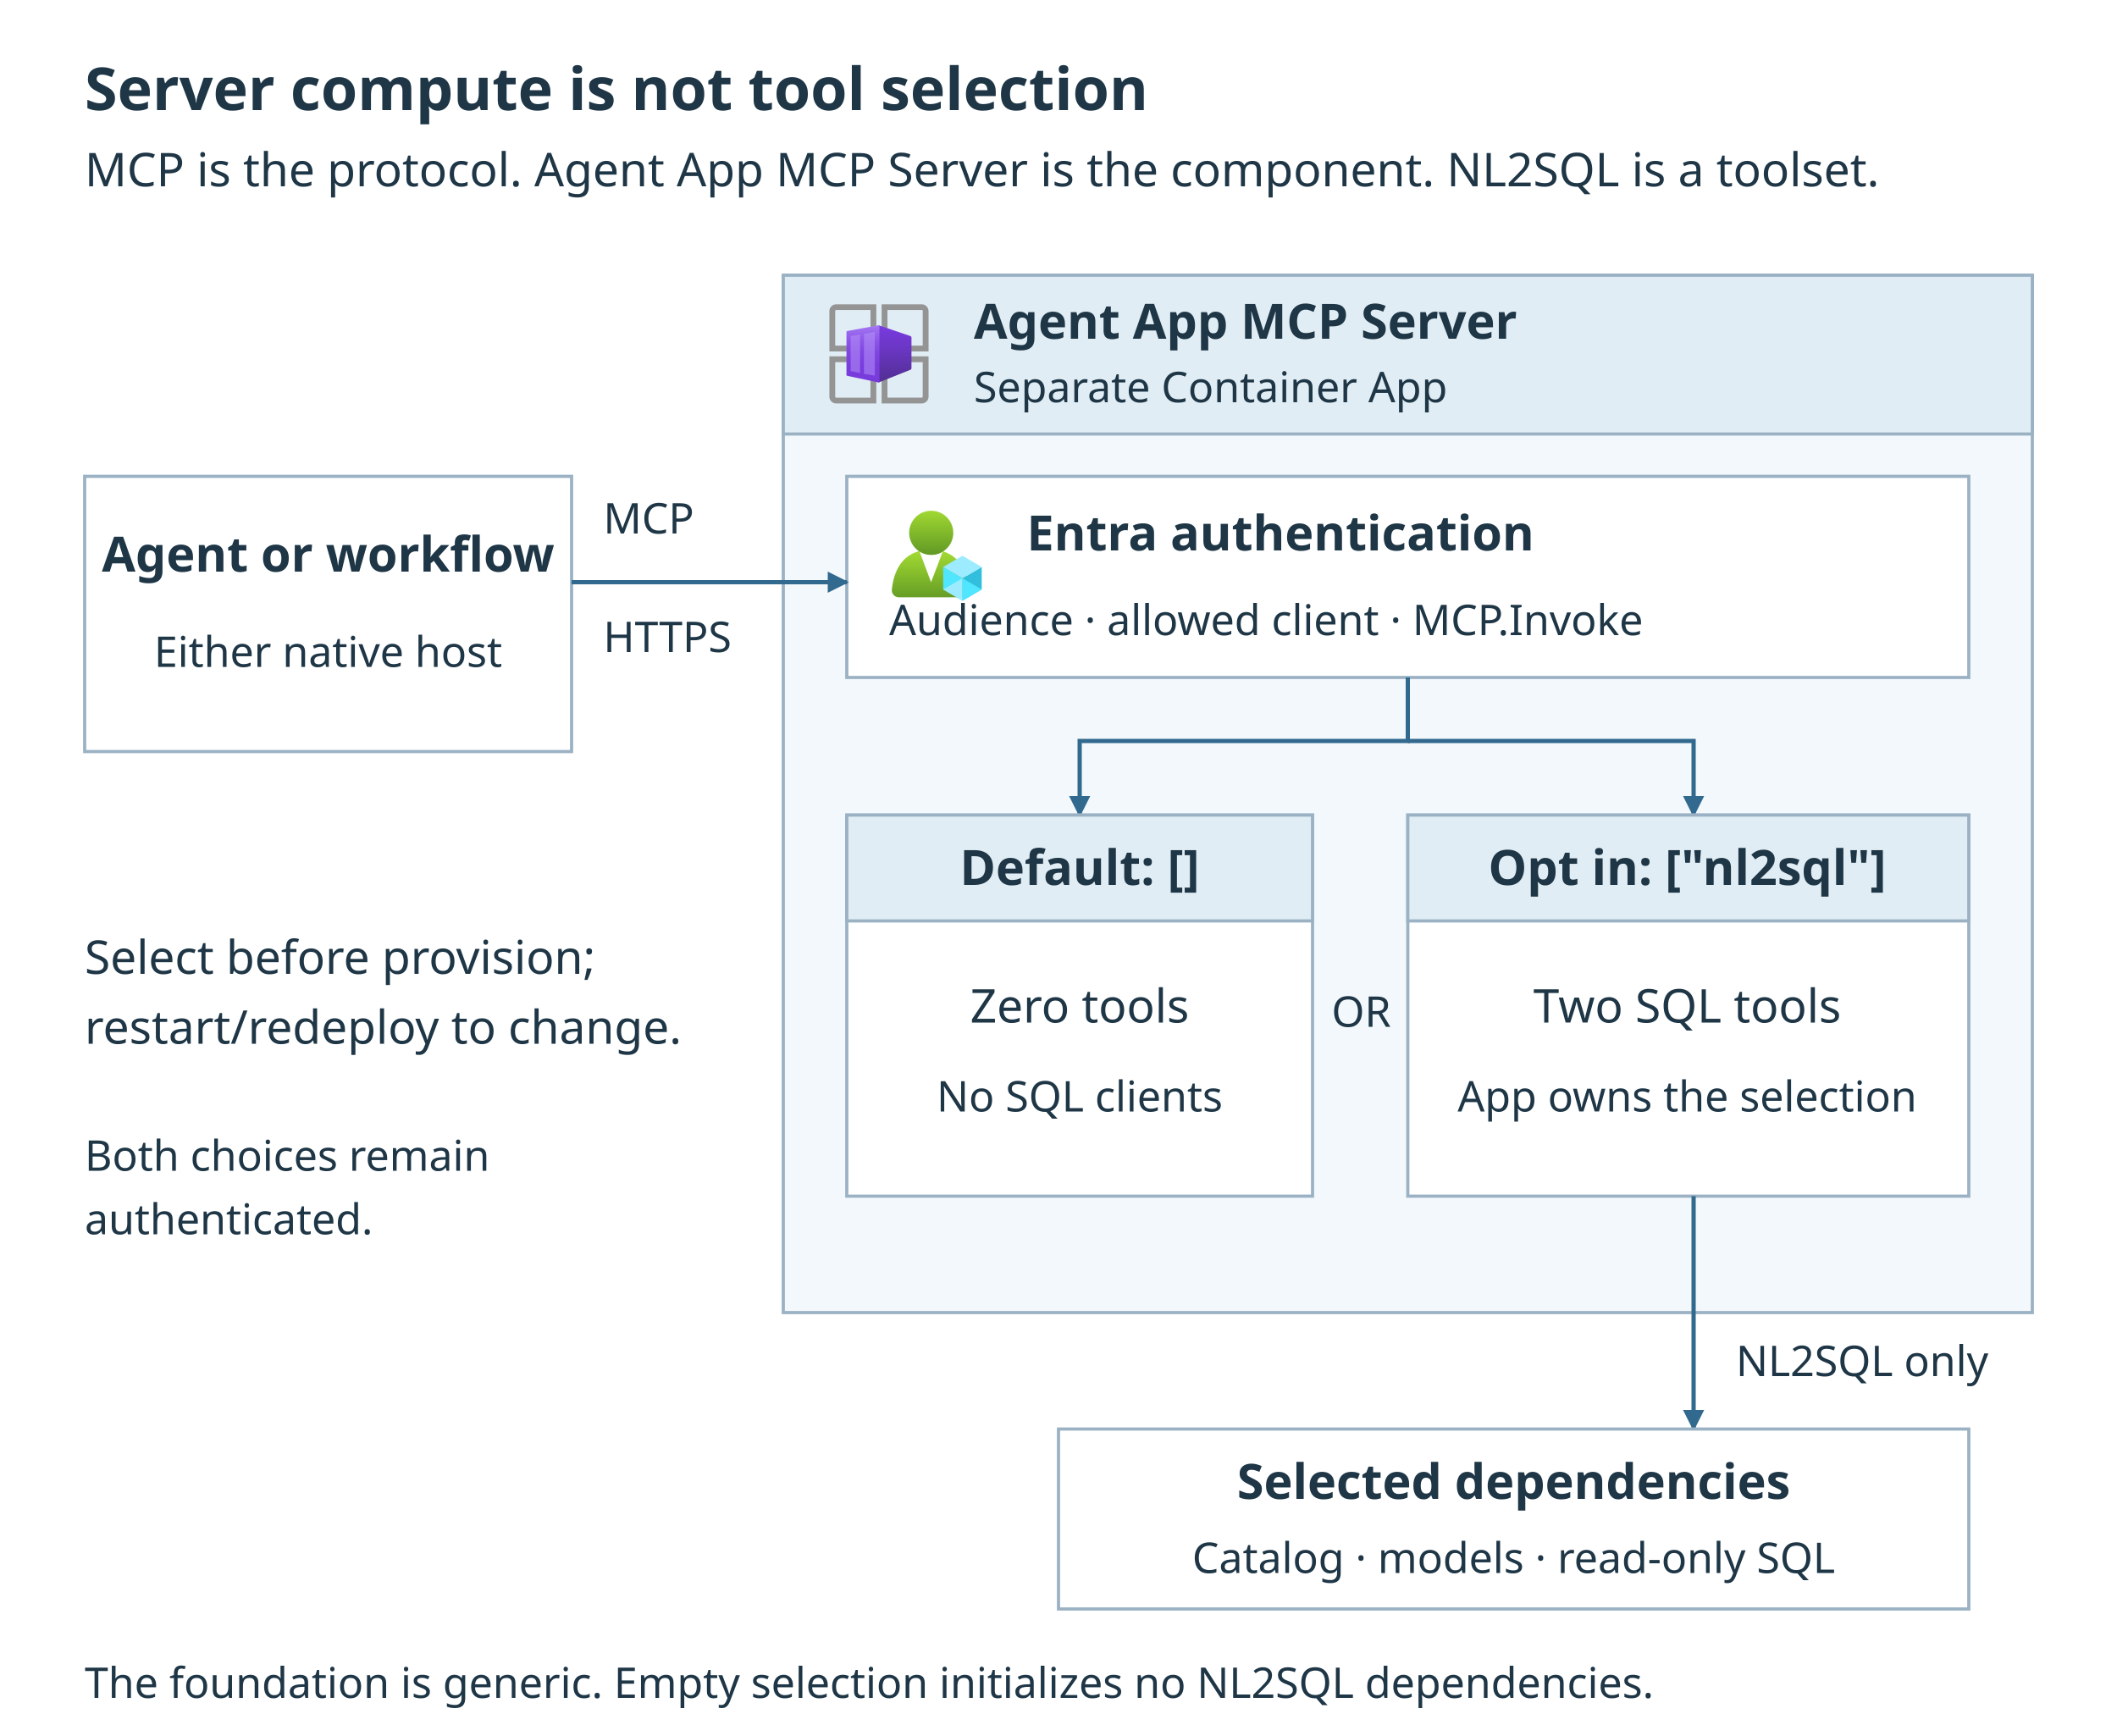
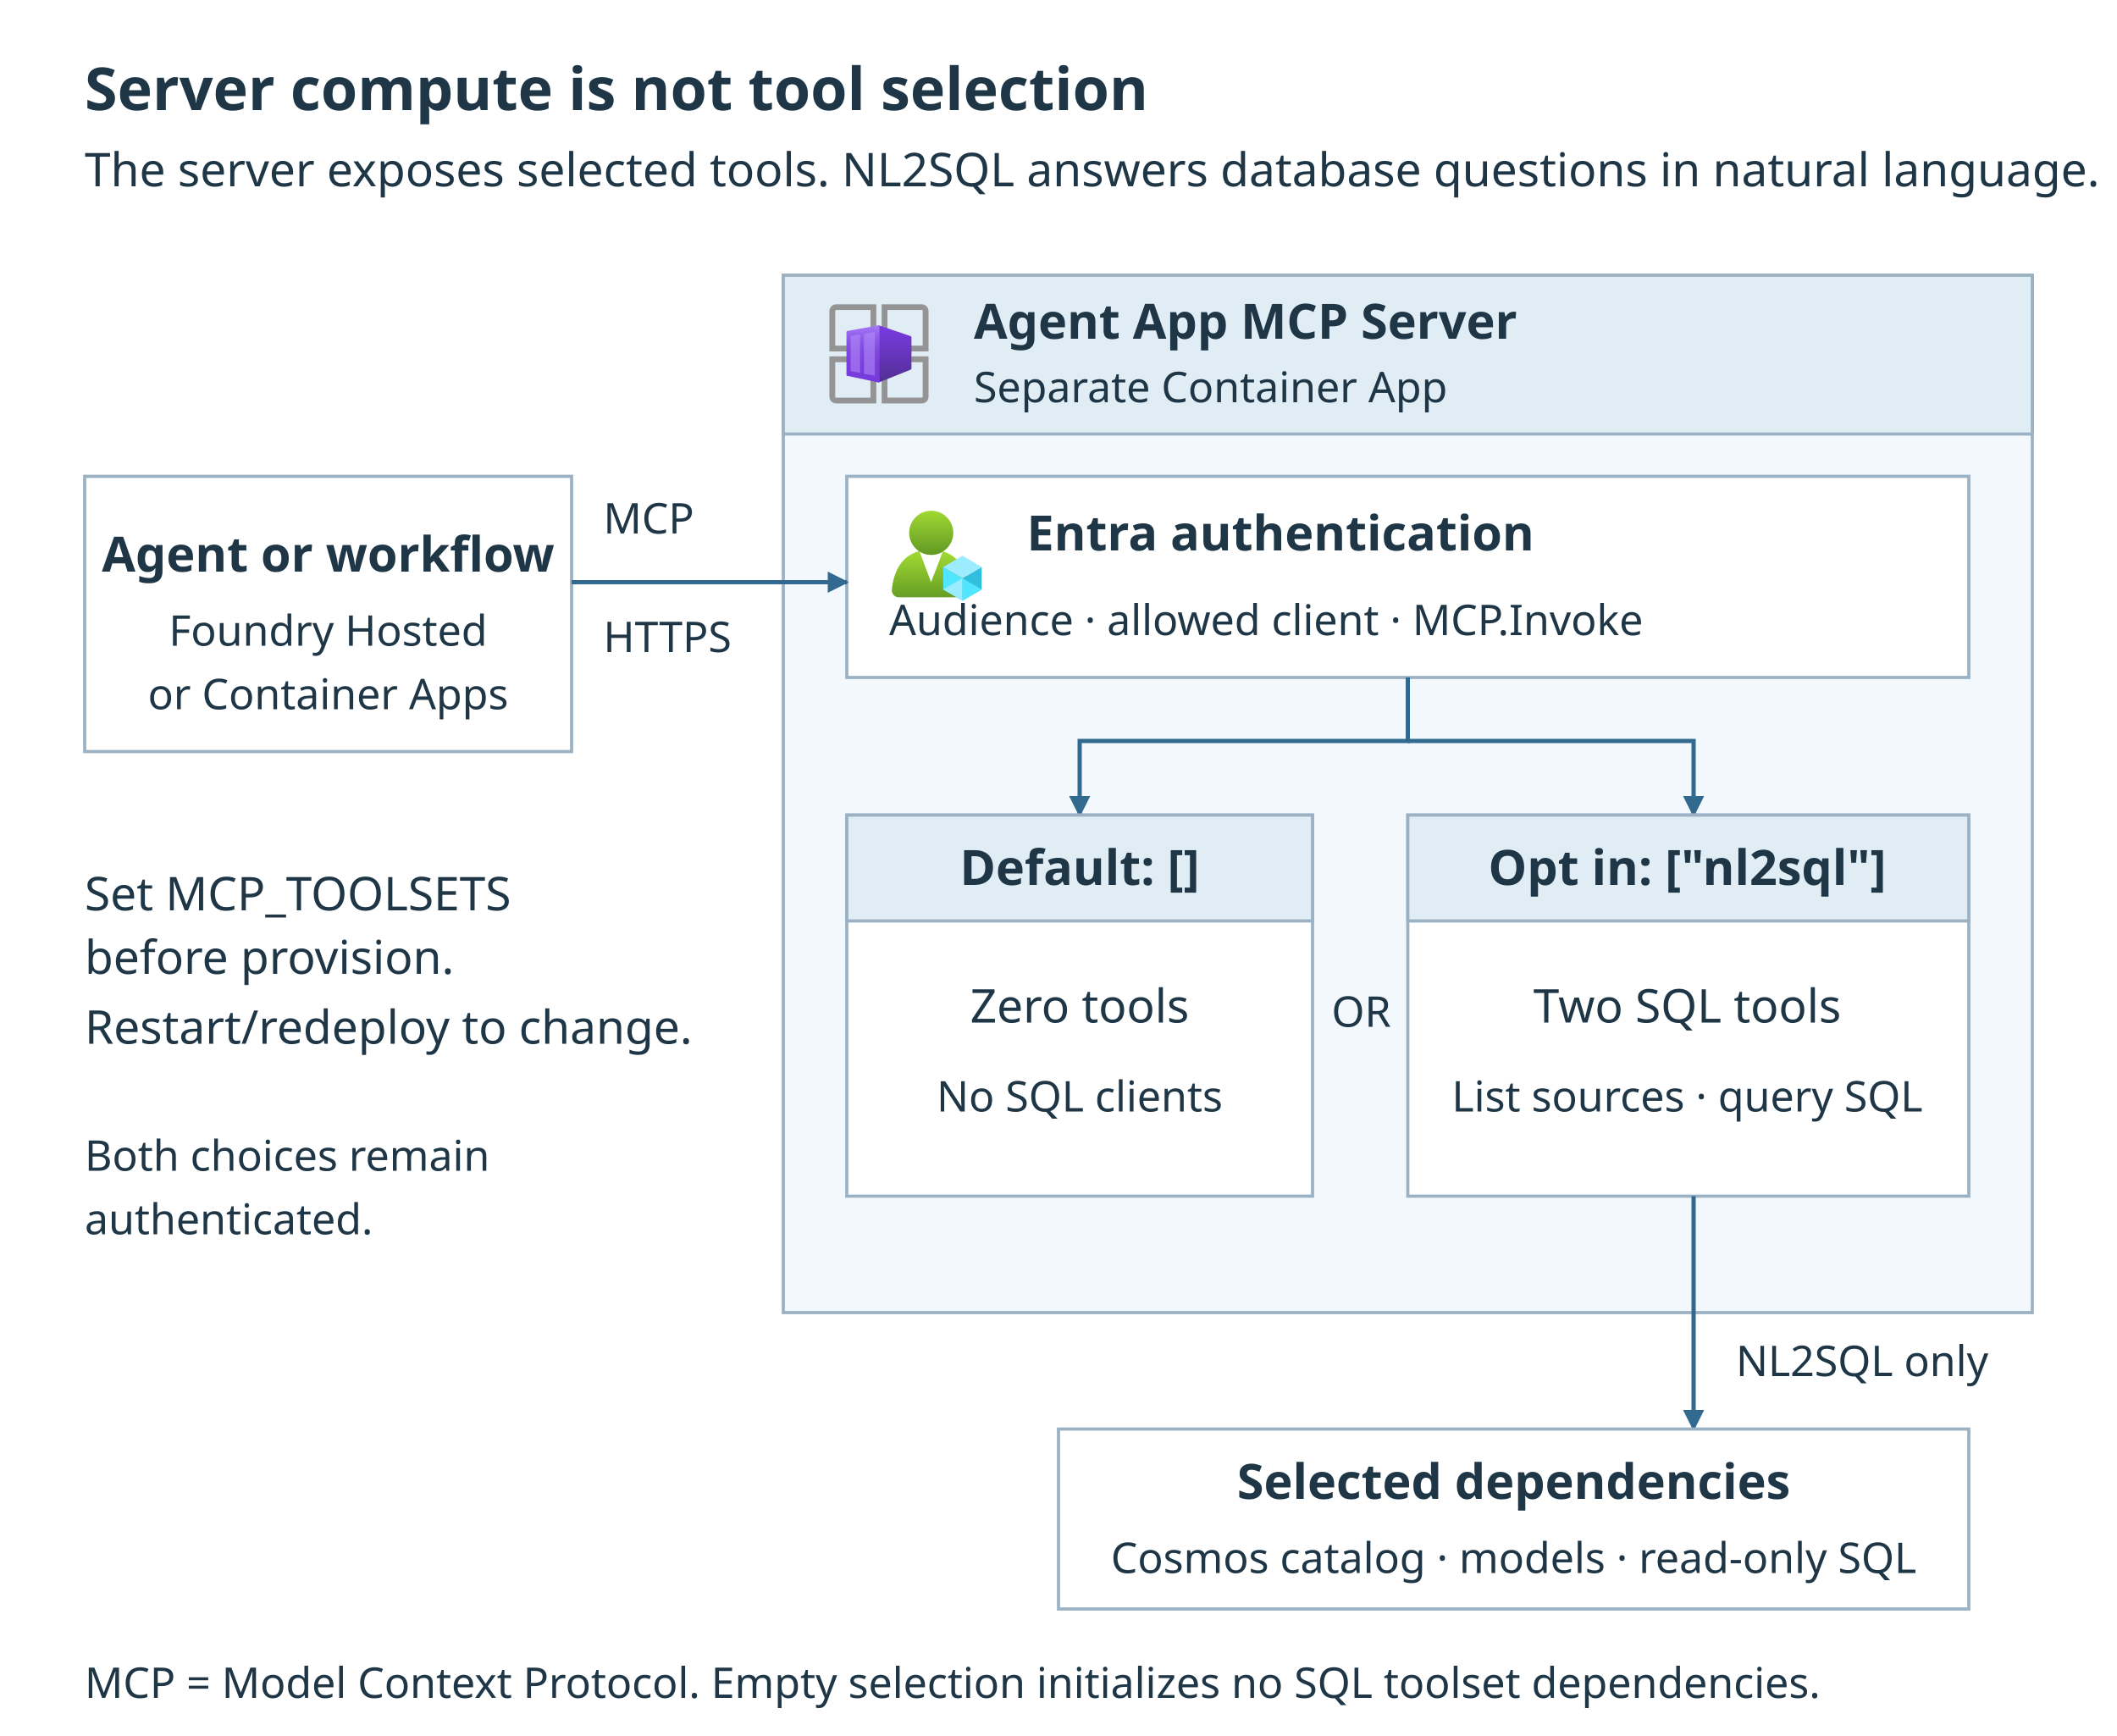
<svg xmlns="http://www.w3.org/2000/svg" width="1000" height="820" viewBox="0 0 1000 820" role="img" aria-labelledby="title desc">
  <defs>
    <style>text{font-family:"Segoe UI",sans-serif;fill:#1e3646;font-size:22px}.title{font-size:28px;font-weight:700}.heading{font-size:23px;font-weight:700}.label{font-size:20px}.node{fill:#fff;stroke:#9bb2c4;stroke-width:1.5}.group{fill:#f3f8fc;stroke:#9bb2c4;stroke-width:1.5}.header{fill:#e1edf4;stroke:#9bb2c4;stroke-width:1.5}.flow{fill:none;stroke:#32698e;stroke-width:2;marker-end:url(#arrow)}</style>
    <marker id="arrow" markerWidth="10" markerHeight="10" refX="9" refY="5" orient="auto" markerUnits="userSpaceOnUse">
      <path d="M0 0 10 5 0 10Z" fill="#32698e" />
    </marker>
    <symbol id="aca" viewBox="0 0 18 18">
      <defs>
        <linearGradient id="a3a44093-b157-426e-a8fe-cec9f9c23978" x1="11.729" y1="4.88" x2="11.729" y2="13.099" gradientUnits="userSpaceOnUse">
          <stop offset="0.001" stop-color="#773adc" />
          <stop offset="0.528" stop-color="#6635bb" />
          <stop offset="1" stop-color="#552f99" />
        </linearGradient>
        <linearGradient id="ad838859-03f4-472f-81bc-ebc921d71335" x1="6.35" y1="13.914" x2="6.35" y2="4.198" gradientUnits="userSpaceOnUse">
          <stop offset="0.001" stop-color="#773adc" />
          <stop offset="0.307" stop-color="#793ddd" />
          <stop offset="0.532" stop-color="#8046e1" />
          <stop offset="0.731" stop-color="#8c56e7" />
          <stop offset="0.915" stop-color="#9c6def" />
          <stop offset="1" stop-color="#a67af4" />
        </linearGradient>
      </defs>
      <g id="ae82470d-7a6c-4dfe-8533-59d8ff948629">
        <g>
          <path d="M8.617,8.644H.639V1.784A1.16,1.16,0,0,1,1.788.624H8.617ZM1.63,7.653h6V1.594H1.788a.158.158,0,0,0-.158.158h0Z" fill="#949494" />
          <path d="M17.5,8.644H9.523V.624h6.828A1.16,1.16,0,0,1,17.5,1.784Zm-6.987-.991h6V1.784a.157.157,0,0,0-.123-.187.2.2,0,0,0-.035,0H10.513Z" fill="#949494" />
          <path d="M8.617,17.485H1.788A1.149,1.149,0,0,1,.639,16.347V9.476H8.617ZM1.63,10.467v5.88a.158.158,0,0,0,.158.158H7.626V10.467Z" fill="#949494" />
          <path d="M16.351,17.485H9.523V9.476H17.5v6.871A1.149,1.149,0,0,1,16.351,17.485Zm-5.838-.991h5.838a.157.157,0,0,0,.158-.158V10.467h-6Z" fill="#949494" />
          <path d="M14.6,6.294a.294.294,0,0,0-.2-.278L9.044,4.205A.128.128,0,0,0,9,4.2H9a.132.132,0,0,0-.133.133v9.445A.133.133,0,0,0,9,13.911H9a.138.138,0,0,0,.049-.01l5.365-2.145a.292.292,0,0,0,.184-.272Z" fill="url(#a3a44093-b157-426e-a8fe-cec9f9c23978)" />
          <path d="M8.966,4.2l-5.293.966a.161.161,0,0,0-.13.158V12.63a.16.16,0,0,0,.126.157L8.962,13.91a.161.161,0,0,0,.191-.121.22.22,0,0,0,0-.036V4.358A.16.16,0,0,0,9,4.2.163.163,0,0,0,8.966,4.2Z" fill="url(#ad838859-03f4-472f-81bc-ebc921d71335)" />
          <path d="M6.52,5.656v6.8l1.842.3V5.335Zm-2.262.367v5.955l1.6.326V5.754Z" fill="#b796f9" opacity="0.5" />
        </g>
      </g>
    </symbol>
    <symbol id="role" viewBox="0 0 18 18">
      <defs>
        <linearGradient id="e78519cd-36d2-4ee5-987f-be84be24d95e" x1="7.93" y1="17.95" x2="7.93" y2="5.62" gradientUnits="userSpaceOnUse">
          <stop offset="0" stop-color="#5e9624" />
          <stop offset="1" stop-color="#b4ec36" />
        </linearGradient>
        <linearGradient id="ac3f95ec-6391-4f34-b431-9534d4cdf013" x1="7.95" y1="9.21" x2="7.95" y2="-2.02" gradientUnits="userSpaceOnUse">
          <stop offset="0" stop-color="#5e9624" />
          <stop offset="1" stop-color="#b4ec36" />
        </linearGradient>
      </defs>
      <path d="M14,16.85a1.3,1.3,0,0,0,1.32-1.31.81.81,0,0,0,0-.16c-.52-4.15-2.88-7.53-7.4-7.53S1,10.71.51,15.39A1.34,1.34,0,0,0,1.7,16.85H14Z" fill="url(#e78519cd-36d2-4ee5-987f-be84be24d95e)" />
      <path d="M8,8.83a4.16,4.16,0,0,1-2.26-.66L7.92,14l2.22-5.79A4.2,4.2,0,0,1,8,8.83Z" fill="#fff" />
      <circle cx="7.95" cy="4.67" r="4.17" fill="url(#ac3f95ec-6391-4f34-b431-9534d4cdf013)" />
      <polygon points="17.49 11.13 17.49 15.37 13.85 17.5 13.85 13.26 17.49 11.13" fill="#32bedd" />
      <polygon points="17.49 11.13 13.85 13.26 10.21 11.13 13.85 9 17.49 11.13" fill="#9cebff" />
      <polygon points="13.85 13.26 13.85 17.5 10.21 15.37 10.21 11.13 13.85 13.26" fill="#50e6ff" />
      <polygon points="10.21 15.37 13.85 13.26 13.85 17.5 10.21 15.37" fill="#9cebff" />
      <polygon points="17.49 15.37 13.85 13.26 13.85 17.5 17.49 15.37" fill="#50e6ff" />
    </symbol>
  </defs>
  <rect width="1000" height="820" fill="#fff" />
  <text class="title" x="40" y="52">Server compute is not tool selection</text>
-   <text x="40" y="88">MCP is the protocol. Agent App MCP Server is the component. NL2SQL is a toolset.</text>
+   <text x="40" y="88">The server exposes selected tools. NL2SQL answers database questions in natural language.</text>
  <rect class="group" x="370" y="130" width="590" height="490" />
  <rect class="header" x="370" y="130" width="590" height="75" />
  <use href="#aca" x="390" y="142" width="50" height="50" aria-hidden="true" />
  <text class="heading" x="460" y="160">Agent App MCP Server</text>
  <text class="label" x="460" y="190">Separate Container App</text>
  <rect class="node" x="40" y="225" width="230" height="130" />
  <text class="heading" x="155" y="270" text-anchor="middle">Agent or workflow</text>
-   <text class="label" x="155" y="315" text-anchor="middle">Either native host</text>
+   <text class="label" x="155" y="305" text-anchor="middle">Foundry Hosted</text>
+   <text class="label" x="155" y="335" text-anchor="middle">or Container Apps</text>
  <rect class="node" x="400" y="225" width="530" height="95" />
  <use href="#role" x="420" y="240" width="45" height="45" aria-hidden="true" />
  <text class="heading" x="485" y="260">Entra authentication</text>
  <text class="label" x="420" y="300">Audience · allowed client · MCP.Invoke</text>
  <path class="flow" d="M270 275H400" />
  <text class="label" x="285" y="252">MCP</text>
  <text class="label" x="285" y="308">HTTPS</text>
  <path class="flow" d="M665 320V350H510V385" />
  <path class="flow" d="M665 350H800V385" />
  <rect class="node" x="400" y="385" width="220" height="180" />
  <rect class="header" x="400" y="385" width="220" height="50" />
  <text class="heading" x="510" y="418" text-anchor="middle">Default: []</text>
  <text x="510" y="483" text-anchor="middle">Zero tools</text>
  <text class="label" x="510" y="525" text-anchor="middle">No SQL clients</text>
  <rect class="node" x="665" y="385" width="265" height="180" />
  <rect class="header" x="665" y="385" width="265" height="50" />
  <text class="heading" x="797" y="418" text-anchor="middle">Opt in: ["nl2sql"]</text>
  <text x="797" y="483" text-anchor="middle">Two SQL tools</text>
-   <text class="label" x="797" y="525" text-anchor="middle">App owns the selection</text>
+   <text class="label" x="797" y="525" text-anchor="middle">List sources · query SQL</text>
  <text class="label" x="643" y="485" text-anchor="middle">OR</text>
-   <text x="40" y="460">Select before provision;</text>
-   <text x="40" y="493">restart/redeploy to change.</text>
+   <text x="40" y="430">Set MCP_TOOLSETS</text>
+   <text x="40" y="460">before provision.</text>
+   <text x="40" y="493">Restart/redeploy to change.</text>
  <text class="label" x="40" y="553">Both choices remain</text>
  <text class="label" x="40" y="583">authenticated.</text>
  <path class="flow" d="M800 565V675" />
  <text class="label" x="820" y="650">NL2SQL only</text>
  <rect class="node" x="500" y="675" width="430" height="85" />
  <text class="heading" x="715" y="708" text-anchor="middle">Selected dependencies</text>
-   <text class="label" x="715" y="743" text-anchor="middle">Catalog · models · read-only SQL</text>
-   <text class="label" x="40" y="802">The foundation is generic. Empty selection initializes no NL2SQL dependencies.</text>
+   <text class="label" x="715" y="743" text-anchor="middle">Cosmos catalog · models · read-only SQL</text>
+   <text class="label" x="40" y="802">MCP = Model Context Protocol. Empty selection initializes no SQL toolset dependencies.</text>
</svg>
